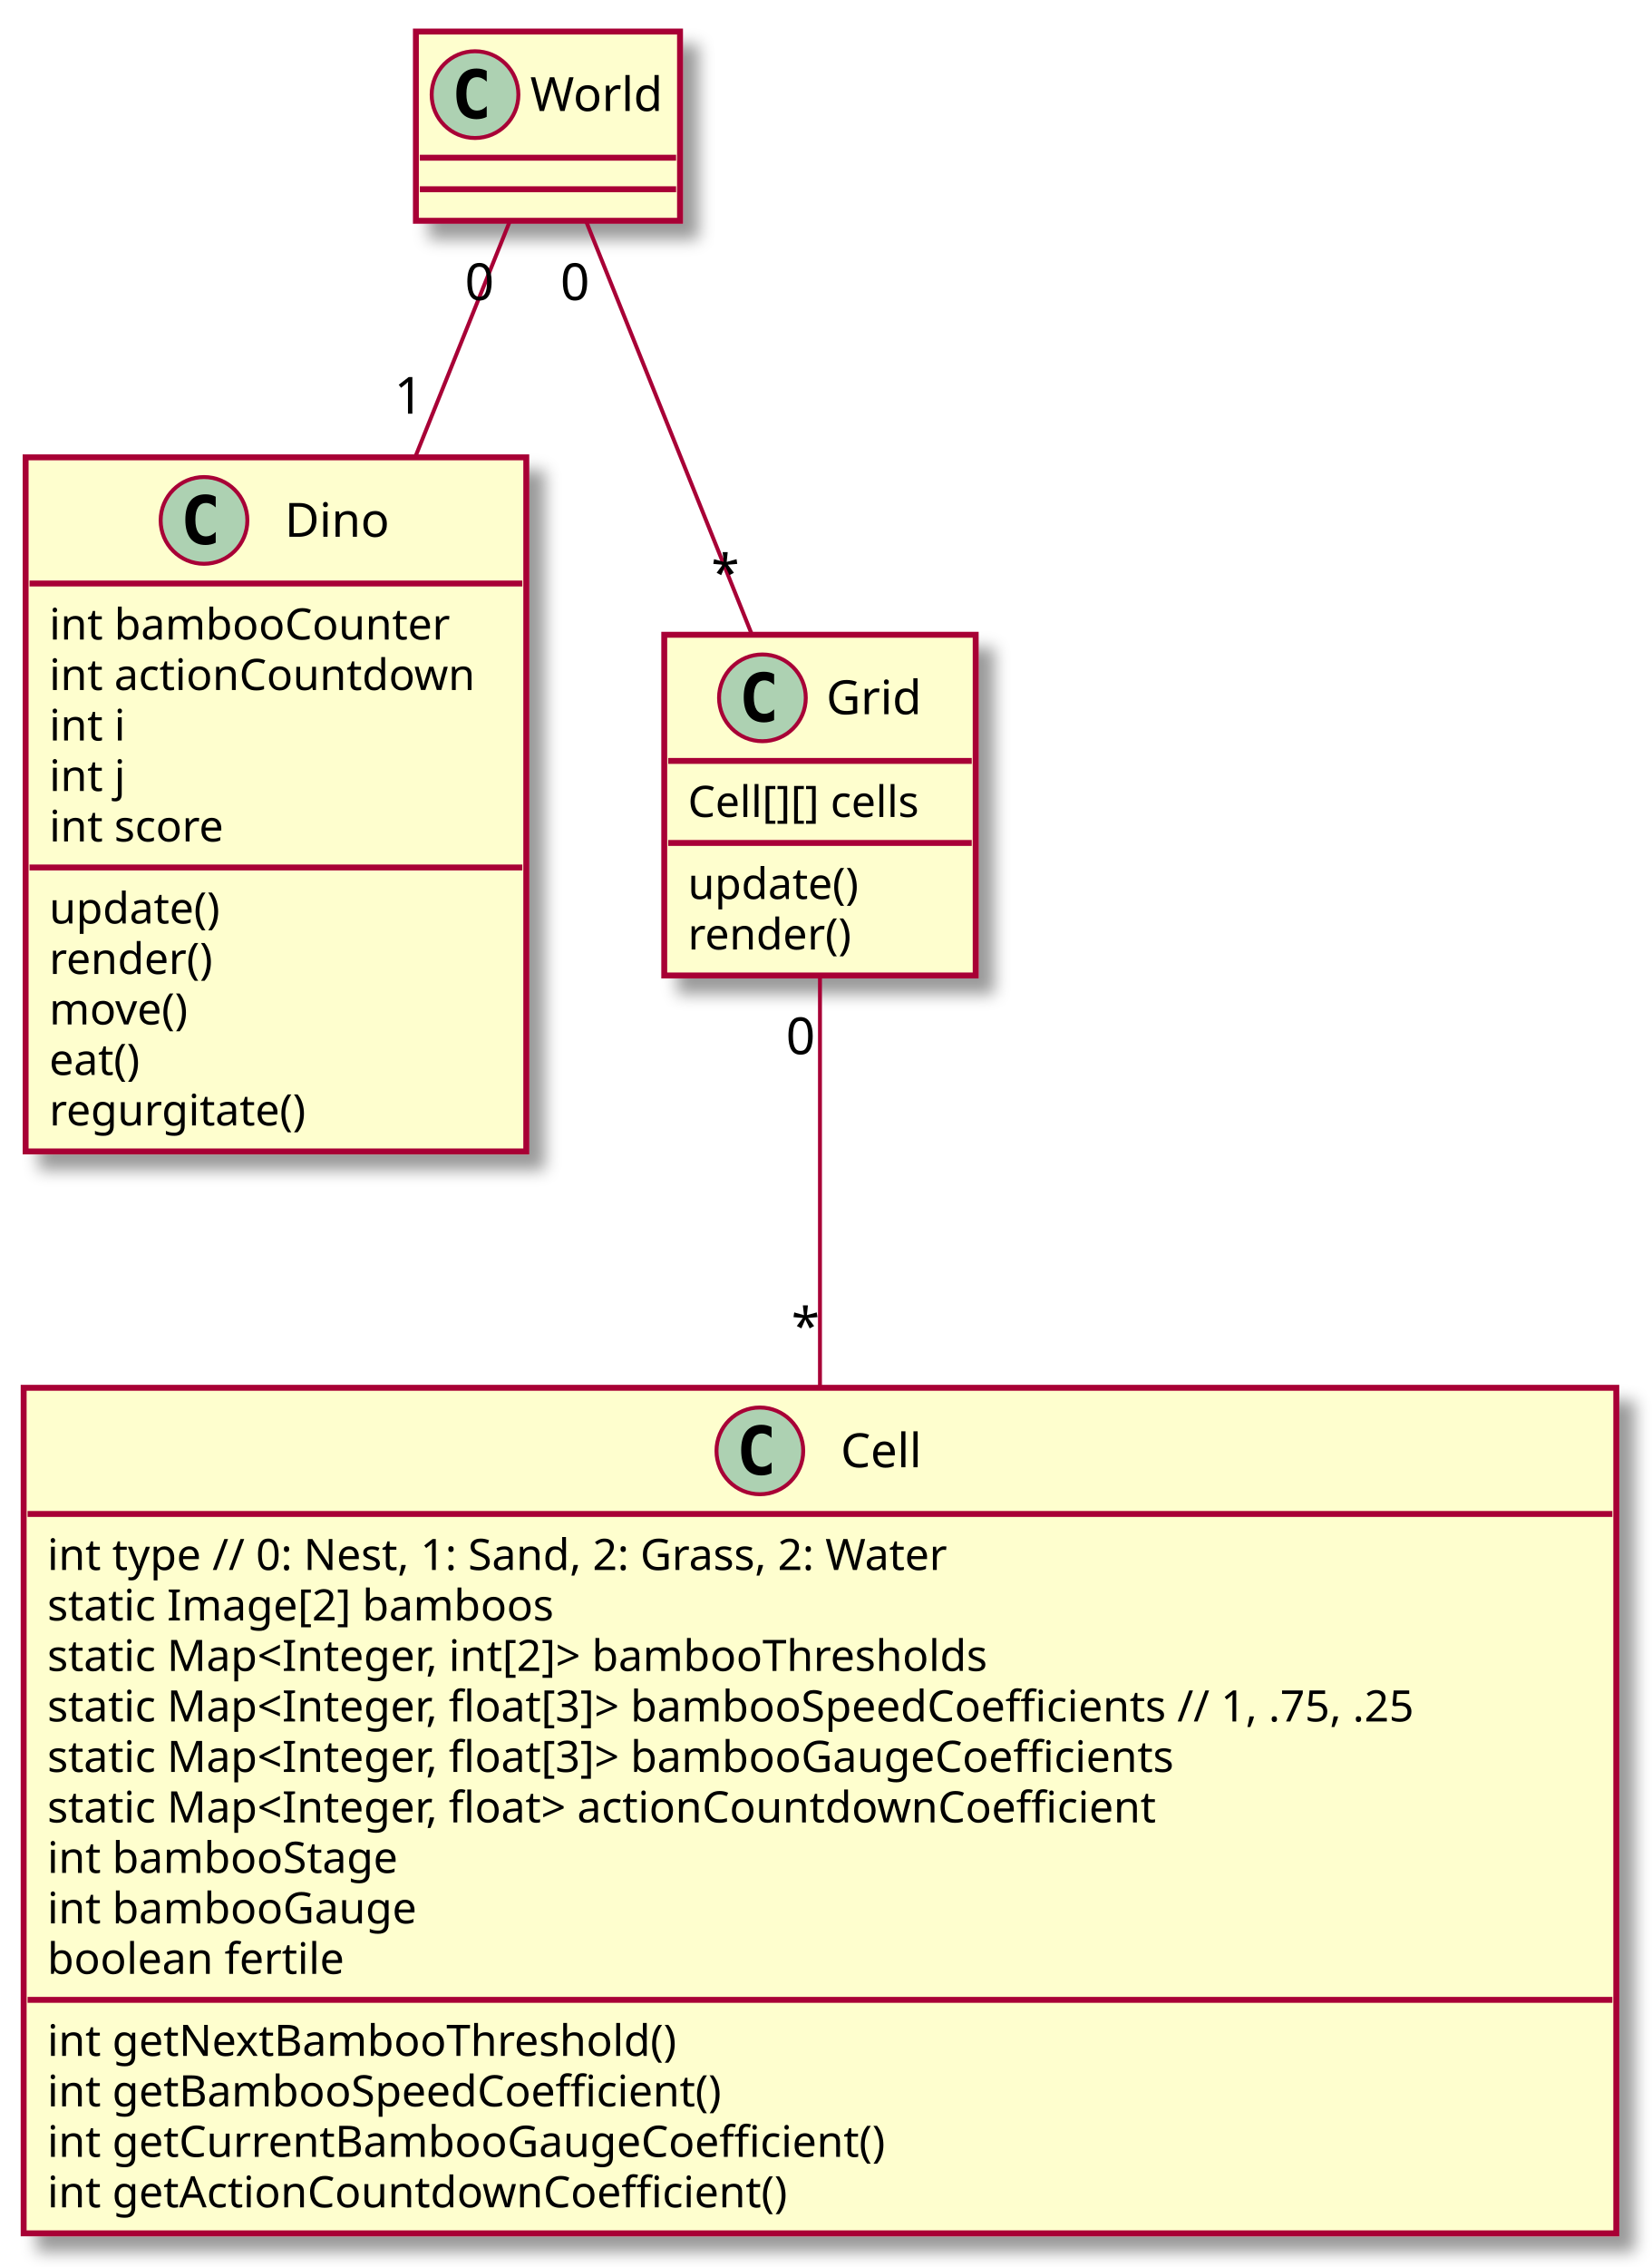
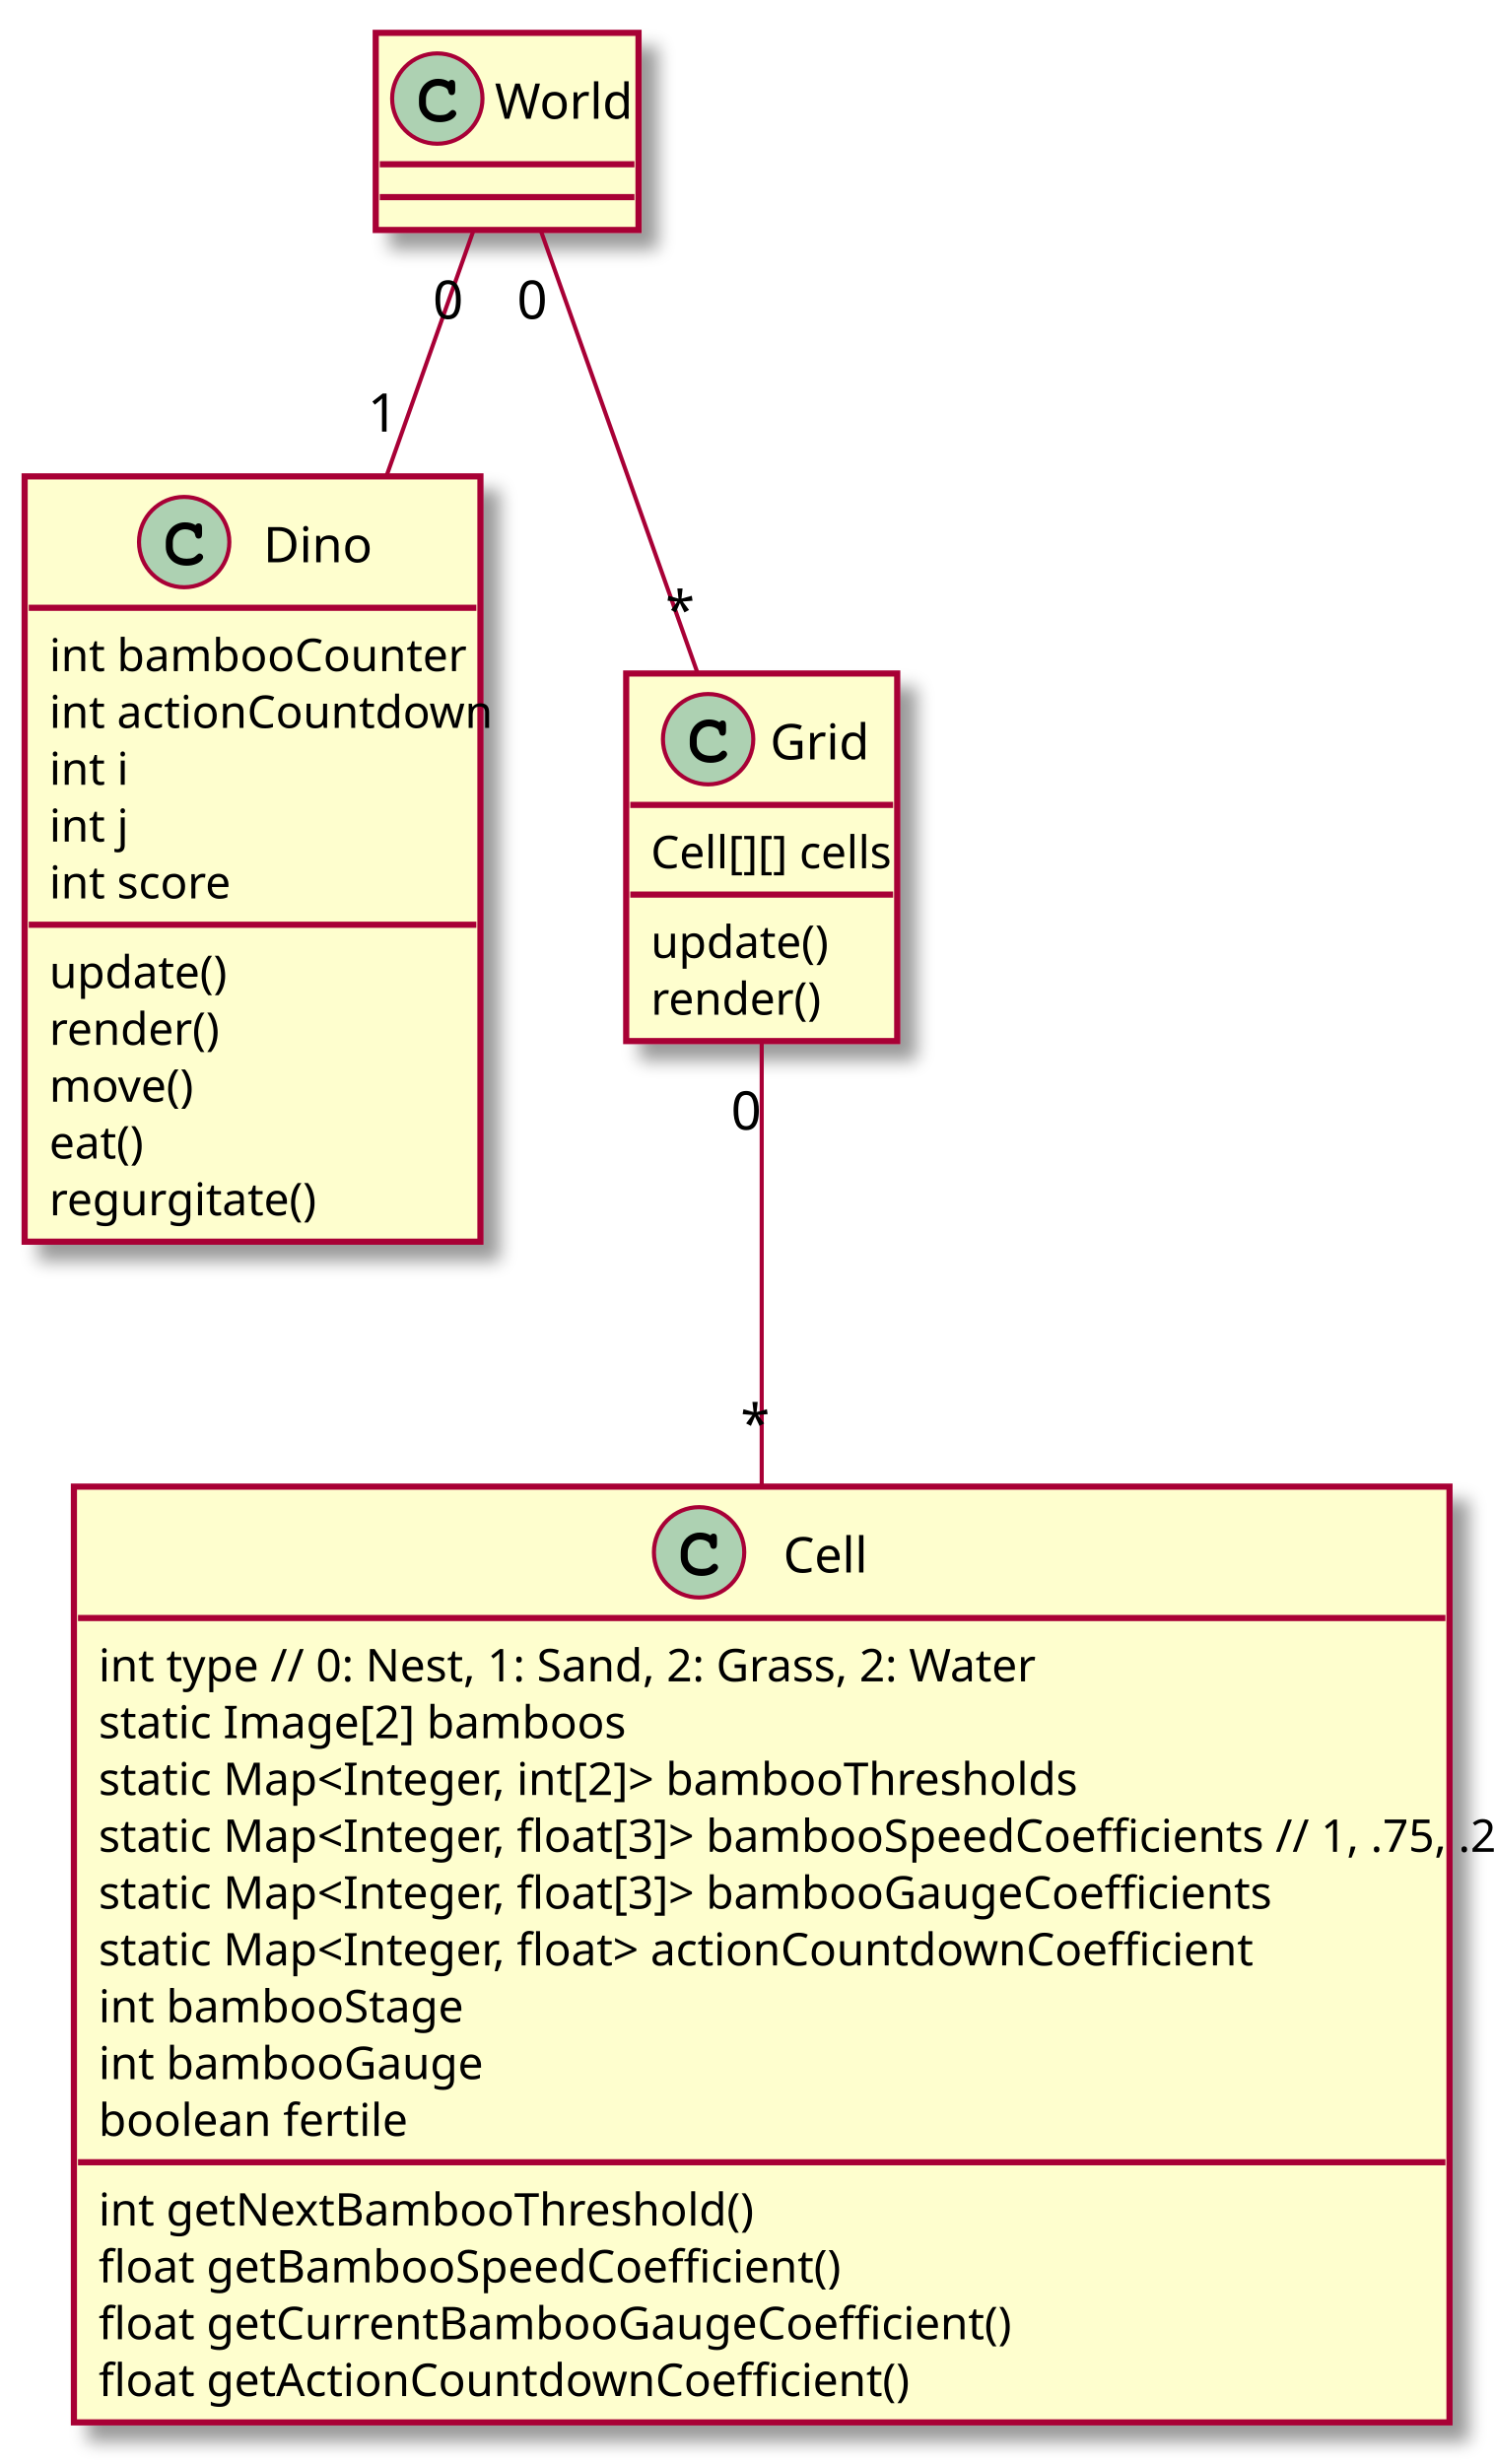
- <svg xmlns="http://www.w3.org/2000/svg" contentScriptType="application/ecmascript" contentStyleType="text/css" height="575px" preserveAspectRatio="none" style="width:419px;height:575px;" version="1.1" viewBox="0 0 419 575" width="419px" zoomAndPan="magnify">
+ <svg xmlns="http://www.w3.org/2000/svg" contentScriptType="application/ecmascript" contentStyleType="text/css" height="600px" preserveAspectRatio="none" style="width:364px;height:600px;" version="1.1" viewBox="0 0 364 600" width="364px" zoomAndPan="magnify">
  <defs>
-     <filter height="300%" id="f0t4dwl" width="300%" x="-1" y="-1">
+     <filter height="300%" id="fwsci0hej8xk7" width="300%" x="-1" y="-1">
      <feGaussianBlur result="blurOut" stdDeviation="2.0" />
      <feColorMatrix in="blurOut" result="blurOut2" type="matrix" values="0 0 0 0 0 0 0 0 0 0 0 0 0 0 0 0 0 0 .4 0" />
      <feOffset dx="4.0" dy="4.0" in="blurOut2" result="blurOut3" />
      <feBlend in="SourceGraphic" in2="blurOut3" mode="normal" />
    </filter>
  </defs>
  <g>
-     <rect fill="#FEFECE" filter="url(#f0t4dwl)" height="48" style="stroke: #A80036; stroke-width: 1.5;" width="67" x="105.5" y="8" />
-     <ellipse cx="120.5" cy="24" fill="#ADD1B2" rx="11" ry="11" style="stroke: #A80036; stroke-width: 1.0;" />
-     <path d="M123.469,29.641 Q122.891,29.938 122.25,30.078 Q121.609,30.234 120.906,30.234 Q118.406,30.234 117.078,28.594 Q115.766,26.938 115.766,23.812 Q115.766,20.688 117.078,19.031 Q118.406,17.375 120.906,17.375 Q121.609,17.375 122.25,17.531 Q122.906,17.688 123.469,17.984 L123.469,20.703 Q122.844,20.125 122.25,19.859 Q121.656,19.578 121.031,19.578 Q119.688,19.578 119,20.656 Q118.312,21.719 118.312,23.812 Q118.312,25.906 119,26.984 Q119.688,28.047 121.031,28.047 Q121.656,28.047 122.25,27.781 Q122.844,27.5 123.469,26.922 L123.469,29.641 Z " />
-     <text fill="#000000" font-family="sans-serif" font-size="12" lengthAdjust="spacingAndGlyphs" textLength="35" x="134.5" y="28.154">World</text>
-     <line style="stroke: #A80036; stroke-width: 1.5;" x1="106.5" x2="171.5" y1="40" y2="40" />
-     <line style="stroke: #A80036; stroke-width: 1.5;" x1="106.5" x2="171.5" y1="48" y2="48" />
-     <rect fill="#FEFECE" filter="url(#f0t4dwl)" height="176.047" style="stroke: #A80036; stroke-width: 1.5;" width="127" x="6.5" y="116" />
-     <ellipse cx="51.75" cy="132" fill="#ADD1B2" rx="11" ry="11" style="stroke: #A80036; stroke-width: 1.0;" />
-     <path d="M54.719,137.641 Q54.141,137.938 53.5,138.078 Q52.859,138.234 52.156,138.234 Q49.656,138.234 48.328,136.594 Q47.016,134.938 47.016,131.812 Q47.016,128.688 48.328,127.031 Q49.656,125.375 52.156,125.375 Q52.859,125.375 53.5,125.531 Q54.156,125.688 54.719,125.984 L54.719,128.703 Q54.094,128.125 53.5,127.859 Q52.906,127.578 52.281,127.578 Q50.938,127.578 50.25,128.656 Q49.562,129.719 49.562,131.812 Q49.562,133.906 50.25,134.984 Q50.938,136.047 52.281,136.047 Q52.906,136.047 53.5,135.781 Q54.094,135.5 54.719,134.922 L54.719,137.641 Z " />
-     <text fill="#000000" font-family="sans-serif" font-size="12" lengthAdjust="spacingAndGlyphs" textLength="28" x="72.25" y="136.154">Dino</text>
-     <line style="stroke: #A80036; stroke-width: 1.5;" x1="7.5" x2="132.5" y1="148" y2="148" />
-     <text fill="#000000" font-family="sans-serif" font-size="11" lengthAdjust="spacingAndGlyphs" textLength="109" x="12.5" y="162.21">int bambooCounter</text>
-     <text fill="#000000" font-family="sans-serif" font-size="11" lengthAdjust="spacingAndGlyphs" textLength="115" x="12.5" y="175.015">int actionCountdown</text>
-     <text fill="#000000" font-family="sans-serif" font-size="11" lengthAdjust="spacingAndGlyphs" textLength="21" x="12.5" y="187.82">int i</text>
-     <text fill="#000000" font-family="sans-serif" font-size="11" lengthAdjust="spacingAndGlyphs" textLength="21" x="12.5" y="200.625">int j</text>
-     <text fill="#000000" font-family="sans-serif" font-size="11" lengthAdjust="spacingAndGlyphs" textLength="50" x="12.5" y="213.429">int score</text>
-     <line style="stroke: #A80036; stroke-width: 1.5;" x1="7.5" x2="132.5" y1="220.023" y2="220.023" />
-     <text fill="#000000" font-family="sans-serif" font-size="11" lengthAdjust="spacingAndGlyphs" textLength="47" x="12.5" y="234.234">update()</text>
-     <text fill="#000000" font-family="sans-serif" font-size="11" lengthAdjust="spacingAndGlyphs" textLength="46" x="12.5" y="247.039">render()</text>
-     <text fill="#000000" font-family="sans-serif" font-size="11" lengthAdjust="spacingAndGlyphs" textLength="39" x="12.5" y="259.843">move()</text>
-     <text fill="#000000" font-family="sans-serif" font-size="11" lengthAdjust="spacingAndGlyphs" textLength="26" x="12.5" y="272.648">eat()</text>
-     <text fill="#000000" font-family="sans-serif" font-size="11" lengthAdjust="spacingAndGlyphs" textLength="71" x="12.5" y="285.453">regurgitate()</text>
-     <rect fill="#FEFECE" filter="url(#f0t4dwl)" height="86.414" style="stroke: #A80036; stroke-width: 1.5;" width="79" x="168.5" y="161" />
-     <ellipse cx="193.4" cy="177" fill="#ADD1B2" rx="11" ry="11" style="stroke: #A80036; stroke-width: 1.0;" />
-     <path d="M196.369,182.641 Q195.791,182.938 195.15,183.078 Q194.509,183.234 193.806,183.234 Q191.306,183.234 189.978,181.594 Q188.666,179.938 188.666,176.812 Q188.666,173.688 189.978,172.031 Q191.306,170.375 193.806,170.375 Q194.509,170.375 195.15,170.531 Q195.806,170.688 196.369,170.984 L196.369,173.703 Q195.744,173.125 195.15,172.859 Q194.556,172.578 193.931,172.578 Q192.588,172.578 191.9,173.656 Q191.213,174.719 191.213,176.812 Q191.213,178.906 191.9,179.984 Q192.588,181.047 193.931,181.047 Q194.556,181.047 195.15,180.781 Q195.744,180.5 196.369,179.922 L196.369,182.641 Z " />
-     <text fill="#000000" font-family="sans-serif" font-size="12" lengthAdjust="spacingAndGlyphs" textLength="25" x="209.6" y="181.154">Grid</text>
-     <line style="stroke: #A80036; stroke-width: 1.5;" x1="169.5" x2="246.5" y1="193" y2="193" />
-     <text fill="#000000" font-family="sans-serif" font-size="11" lengthAdjust="spacingAndGlyphs" textLength="67" x="174.5" y="207.21">Cell[][] cells</text>
-     <line style="stroke: #A80036; stroke-width: 1.5;" x1="169.5" x2="246.5" y1="213.805" y2="213.805" />
-     <text fill="#000000" font-family="sans-serif" font-size="11" lengthAdjust="spacingAndGlyphs" textLength="47" x="174.5" y="228.015">update()</text>
-     <text fill="#000000" font-family="sans-serif" font-size="11" lengthAdjust="spacingAndGlyphs" textLength="46" x="174.5" y="240.82">render()</text>
-     <rect fill="#FEFECE" filter="url(#f0t4dwl)" height="214.461" style="stroke: #A80036; stroke-width: 1.5;" width="404" x="6" y="352" />
-     <ellipse cx="192.75" cy="368" fill="#ADD1B2" rx="11" ry="11" style="stroke: #A80036; stroke-width: 1.0;" />
-     <path d="M195.719,373.641 Q195.141,373.938 194.5,374.078 Q193.859,374.234 193.156,374.234 Q190.656,374.234 189.328,372.594 Q188.016,370.938 188.016,367.812 Q188.016,364.688 189.328,363.031 Q190.656,361.375 193.156,361.375 Q193.859,361.375 194.5,361.531 Q195.156,361.688 195.719,361.984 L195.719,364.703 Q195.094,364.125 194.5,363.859 Q193.906,363.578 193.281,363.578 Q191.938,363.578 191.25,364.656 Q190.562,365.719 190.562,367.812 Q190.562,369.906 191.25,370.984 Q191.938,372.047 193.281,372.047 Q193.906,372.047 194.5,371.781 Q195.094,371.5 195.719,370.922 L195.719,373.641 Z " />
-     <text fill="#000000" font-family="sans-serif" font-size="12" lengthAdjust="spacingAndGlyphs" textLength="22" x="213.25" y="372.154">Cell</text>
-     <line style="stroke: #A80036; stroke-width: 1.5;" x1="7" x2="409" y1="384" y2="384" />
-     <text fill="#000000" font-family="sans-serif" font-size="11" lengthAdjust="spacingAndGlyphs" textLength="264" x="12" y="398.21">int type // 0: Nest, 1: Sand, 2: Grass, 2: Water</text>
-     <text fill="#000000" font-family="sans-serif" font-size="11" lengthAdjust="spacingAndGlyphs" textLength="142" x="12" y="411.015">static Image[2] bamboos</text>
-     <text fill="#000000" font-family="sans-serif" font-size="11" lengthAdjust="spacingAndGlyphs" textLength="267" x="12" y="423.82">static Map&lt;Integer, int[2]&gt; bambooThresholds</text>
-     <text fill="#000000" font-family="sans-serif" font-size="11" lengthAdjust="spacingAndGlyphs" textLength="392" x="12" y="436.625">static Map&lt;Integer, float[3]&gt; bambooSpeedCoefficients // 1, .75, .25</text>
-     <text fill="#000000" font-family="sans-serif" font-size="11" lengthAdjust="spacingAndGlyphs" textLength="318" x="12" y="449.429">static Map&lt;Integer, float[3]&gt; bambooGaugeCoefficients</text>
-     <text fill="#000000" font-family="sans-serif" font-size="11" lengthAdjust="spacingAndGlyphs" textLength="310" x="12" y="462.234">static Map&lt;Integer, float&gt; actionCountdownCoefficient</text>
-     <text fill="#000000" font-family="sans-serif" font-size="11" lengthAdjust="spacingAndGlyphs" textLength="97" x="12" y="475.039">int bambooStage</text>
-     <text fill="#000000" font-family="sans-serif" font-size="11" lengthAdjust="spacingAndGlyphs" textLength="101" x="12" y="487.843">int bambooGauge</text>
-     <text fill="#000000" font-family="sans-serif" font-size="11" lengthAdjust="spacingAndGlyphs" textLength="82" x="12" y="500.648">boolean fertile</text>
-     <line style="stroke: #A80036; stroke-width: 1.5;" x1="7" x2="409" y1="507.242" y2="507.242" />
-     <text fill="#000000" font-family="sans-serif" font-size="11" lengthAdjust="spacingAndGlyphs" textLength="173" x="12" y="521.453">int getNextBambooThreshold()</text>
-     <text fill="#000000" font-family="sans-serif" font-size="11" lengthAdjust="spacingAndGlyphs" textLength="187" x="12" y="534.257">int getBambooSpeedCoefficient()</text>
-     <text fill="#000000" font-family="sans-serif" font-size="11" lengthAdjust="spacingAndGlyphs" textLength="231" x="12" y="547.062">int getCurrentBambooGaugeCoefficient()</text>
-     <text fill="#000000" font-family="sans-serif" font-size="11" lengthAdjust="spacingAndGlyphs" textLength="201" x="12" y="559.867">int getActionCountdownCoefficient()</text>
-     <path d="M129.26,56.279 C122.908,72.113 114.189,93.849 105.392,115.777 " fill="none" style="stroke: #A80036; stroke-width: 1.0;" />
-     <text fill="#000000" font-family="sans-serif" font-size="13" lengthAdjust="spacingAndGlyphs" textLength="8" x="117.911" y="76.108">0</text>
-     <text fill="#000000" font-family="sans-serif" font-size="13" lengthAdjust="spacingAndGlyphs" textLength="8" x="99.991" y="104.92">1</text>
-     <path d="M148.74,56.279 C159.624,83.411 177.458,127.866 190.723,160.933 " fill="none" style="stroke: #A80036; stroke-width: 1.0;" />
-     <text fill="#000000" font-family="sans-serif" font-size="13" lengthAdjust="spacingAndGlyphs" textLength="8" x="142.139" y="76.108">0</text>
-     <text fill="#000000" font-family="sans-serif" font-size="13" lengthAdjust="spacingAndGlyphs" textLength="7" x="180.412" y="149.918">*</text>
-     <path d="M208,247.257 C208,276.031 208,315.167 208,351.967 " fill="none" style="stroke: #A80036; stroke-width: 1.0;" />
-     <text fill="#000000" font-family="sans-serif" font-size="13" lengthAdjust="spacingAndGlyphs" textLength="8" x="199.363" y="267.391">0</text>
-     <text fill="#000000" font-family="sans-serif" font-size="13" lengthAdjust="spacingAndGlyphs" textLength="7" x="200.754" y="340.969">*</text>
+     <rect fill="#FEFECE" filter="url(#fwsci0hej8xk7)" height="48" id="World" style="stroke: #A80036; stroke-width: 1.5;" width="64" x="91.5" y="8" />
+     <ellipse cx="106.5" cy="24" fill="#ADD1B2" rx="11" ry="11" style="stroke: #A80036; stroke-width: 1.0;" />
+     <path d="M109.266,19.875 Q109.422,19.656 109.609,19.547 Q109.797,19.438 110.016,19.438 Q110.391,19.438 110.625,19.695 Q110.859,19.953 110.859,20.562 L110.859,22.016 Q110.859,22.625 110.625,22.891 Q110.391,23.156 110.016,23.156 Q109.672,23.156 109.469,22.953 Q109.266,22.766 109.156,22.25 Q109.109,21.891 108.922,21.703 Q108.594,21.328 107.984,21.109 Q107.375,20.891 106.75,20.891 Q105.984,20.891 105.352,21.219 Q104.719,21.547 104.227,22.297 Q103.734,23.047 103.734,24.078 L103.734,25.172 Q103.734,26.406 104.625,27.227 Q105.516,28.047 107.109,28.047 Q108.047,28.047 108.703,27.797 Q109.094,27.641 109.516,27.203 Q109.781,26.938 109.93,26.859 Q110.078,26.781 110.281,26.781 Q110.609,26.781 110.867,27.039 Q111.125,27.297 111.125,27.641 Q111.125,27.984 110.781,28.391 Q110.281,28.969 109.484,29.297 Q108.406,29.75 107.109,29.75 Q105.594,29.75 104.391,29.125 Q103.406,28.625 102.719,27.555 Q102.031,26.484 102.031,25.203 L102.031,24.047 Q102.031,22.719 102.648,21.57 Q103.266,20.422 104.359,19.805 Q105.453,19.188 106.688,19.188 Q107.422,19.188 108.07,19.352 Q108.719,19.516 109.266,19.875 Z " />
+     <text fill="#000000" font-family="sans-serif" font-size="12" lengthAdjust="spacingAndGlyphs" textLength="32" x="120.5" y="28.91">World</text>
+     <line style="stroke: #A80036; stroke-width: 1.5;" x1="92.5" x2="154.5" y1="40" y2="40" />
+     <line style="stroke: #A80036; stroke-width: 1.5;" x1="92.5" x2="154.5" y1="48" y2="48" />
+     <rect fill="#FEFECE" filter="url(#fwsci0hej8xk7)" height="186.359" id="Dino" style="stroke: #A80036; stroke-width: 1.5;" width="111" x="6" y="116" />
+     <ellipse cx="44.85" cy="132" fill="#ADD1B2" rx="11" ry="11" style="stroke: #A80036; stroke-width: 1.0;" />
+     <path d="M47.616,127.875 Q47.772,127.656 47.959,127.547 Q48.147,127.438 48.366,127.438 Q48.741,127.438 48.975,127.695 Q49.209,127.953 49.209,128.562 L49.209,130.016 Q49.209,130.625 48.975,130.891 Q48.741,131.156 48.366,131.156 Q48.022,131.156 47.819,130.953 Q47.616,130.766 47.506,130.25 Q47.459,129.891 47.272,129.703 Q46.944,129.328 46.334,129.109 Q45.725,128.891 45.1,128.891 Q44.334,128.891 43.702,129.219 Q43.069,129.547 42.577,130.297 Q42.084,131.047 42.084,132.078 L42.084,133.172 Q42.084,134.406 42.975,135.227 Q43.866,136.047 45.459,136.047 Q46.397,136.047 47.053,135.797 Q47.444,135.641 47.866,135.203 Q48.131,134.938 48.28,134.859 Q48.428,134.781 48.631,134.781 Q48.959,134.781 49.217,135.039 Q49.475,135.297 49.475,135.641 Q49.475,135.984 49.131,136.391 Q48.631,136.969 47.834,137.297 Q46.756,137.75 45.459,137.75 Q43.944,137.75 42.741,137.125 Q41.756,136.625 41.069,135.555 Q40.381,134.484 40.381,133.203 L40.381,132.047 Q40.381,130.719 40.998,129.57 Q41.616,128.422 42.709,127.805 Q43.803,127.188 45.038,127.188 Q45.772,127.188 46.42,127.352 Q47.069,127.516 47.616,127.875 Z " />
+     <text fill="#000000" font-family="sans-serif" font-size="12" lengthAdjust="spacingAndGlyphs" textLength="26" x="64.15" y="136.91">Dino</text>
+     <line style="stroke: #A80036; stroke-width: 1.5;" x1="7" x2="116" y1="148" y2="148" />
+     <text fill="#000000" font-family="sans-serif" font-size="11" lengthAdjust="spacingAndGlyphs" textLength="90" x="12" y="163.419">int bambooCounter</text>
+     <text fill="#000000" font-family="sans-serif" font-size="11" lengthAdjust="spacingAndGlyphs" textLength="99" x="12" y="177.255">int actionCountdown</text>
+     <text fill="#000000" font-family="sans-serif" font-size="11" lengthAdjust="spacingAndGlyphs" textLength="16" x="12" y="191.091">int i</text>
+     <text fill="#000000" font-family="sans-serif" font-size="11" lengthAdjust="spacingAndGlyphs" textLength="16" x="12" y="204.927">int j</text>
+     <text fill="#000000" font-family="sans-serif" font-size="11" lengthAdjust="spacingAndGlyphs" textLength="42" x="12" y="218.763">int score</text>
+     <line style="stroke: #A80036; stroke-width: 1.5;" x1="7" x2="116" y1="225.18" y2="225.18" />
+     <text fill="#000000" font-family="sans-serif" font-size="11" lengthAdjust="spacingAndGlyphs" textLength="41" x="12" y="240.599">update()</text>
+     <text fill="#000000" font-family="sans-serif" font-size="11" lengthAdjust="spacingAndGlyphs" textLength="40" x="12" y="254.435">render()</text>
+     <text fill="#000000" font-family="sans-serif" font-size="11" lengthAdjust="spacingAndGlyphs" textLength="34" x="12" y="268.271">move()</text>
+     <text fill="#000000" font-family="sans-serif" font-size="11" lengthAdjust="spacingAndGlyphs" textLength="23" x="12" y="282.106">eat()</text>
+     <text fill="#000000" font-family="sans-serif" font-size="11" lengthAdjust="spacingAndGlyphs" textLength="60" x="12" y="295.942">regurgitate()</text>
+     <rect fill="#FEFECE" filter="url(#fwsci0hej8xk7)" height="89.508" id="Grid" style="stroke: #A80036; stroke-width: 1.5;" width="66" x="152.5" y="164" />
+     <ellipse cx="172.45" cy="180" fill="#ADD1B2" rx="11" ry="11" style="stroke: #A80036; stroke-width: 1.0;" />
+     <path d="M175.216,175.875 Q175.372,175.656 175.559,175.547 Q175.747,175.438 175.966,175.438 Q176.341,175.438 176.575,175.695 Q176.809,175.953 176.809,176.562 L176.809,178.016 Q176.809,178.625 176.575,178.891 Q176.341,179.156 175.966,179.156 Q175.622,179.156 175.419,178.953 Q175.216,178.766 175.106,178.25 Q175.059,177.891 174.872,177.703 Q174.544,177.328 173.934,177.109 Q173.325,176.891 172.7,176.891 Q171.934,176.891 171.302,177.219 Q170.669,177.547 170.177,178.297 Q169.684,179.047 169.684,180.078 L169.684,181.172 Q169.684,182.406 170.575,183.227 Q171.466,184.047 173.059,184.047 Q173.997,184.047 174.653,183.797 Q175.044,183.641 175.466,183.203 Q175.731,182.938 175.88,182.859 Q176.028,182.781 176.231,182.781 Q176.559,182.781 176.817,183.039 Q177.075,183.297 177.075,183.641 Q177.075,183.984 176.731,184.391 Q176.231,184.969 175.434,185.297 Q174.356,185.75 173.059,185.75 Q171.544,185.75 170.341,185.125 Q169.356,184.625 168.669,183.555 Q167.981,182.484 167.981,181.203 L167.981,180.047 Q167.981,178.719 168.598,177.57 Q169.216,176.422 170.309,175.805 Q171.403,175.188 172.637,175.188 Q173.372,175.188 174.02,175.352 Q174.669,175.516 175.216,175.875 Z " />
+     <text fill="#000000" font-family="sans-serif" font-size="12" lengthAdjust="spacingAndGlyphs" textLength="23" x="187.55" y="184.91">Grid</text>
+     <line style="stroke: #A80036; stroke-width: 1.5;" x1="153.5" x2="217.5" y1="196" y2="196" />
+     <text fill="#000000" font-family="sans-serif" font-size="11" lengthAdjust="spacingAndGlyphs" textLength="54" x="158.5" y="211.419">Cell[][] cells</text>
+     <line style="stroke: #A80036; stroke-width: 1.5;" x1="153.5" x2="217.5" y1="217.836" y2="217.836" />
+     <text fill="#000000" font-family="sans-serif" font-size="11" lengthAdjust="spacingAndGlyphs" textLength="41" x="158.5" y="233.255">update()</text>
+     <text fill="#000000" font-family="sans-serif" font-size="11" lengthAdjust="spacingAndGlyphs" textLength="40" x="158.5" y="247.091">render()</text>
+     <rect fill="#FEFECE" filter="url(#fwsci0hej8xk7)" height="227.867" id="Cell" style="stroke: #A80036; stroke-width: 1.5;" width="335" x="18" y="362" />
+     <ellipse cx="170.25" cy="378" fill="#ADD1B2" rx="11" ry="11" style="stroke: #A80036; stroke-width: 1.0;" />
+     <path d="M173.016,373.875 Q173.172,373.656 173.359,373.547 Q173.547,373.438 173.766,373.438 Q174.141,373.438 174.375,373.695 Q174.609,373.953 174.609,374.562 L174.609,376.016 Q174.609,376.625 174.375,376.891 Q174.141,377.156 173.766,377.156 Q173.422,377.156 173.219,376.953 Q173.016,376.766 172.906,376.25 Q172.859,375.891 172.672,375.703 Q172.344,375.328 171.734,375.109 Q171.125,374.891 170.5,374.891 Q169.734,374.891 169.102,375.219 Q168.469,375.547 167.977,376.297 Q167.484,377.047 167.484,378.078 L167.484,379.172 Q167.484,380.406 168.375,381.227 Q169.266,382.047 170.859,382.047 Q171.797,382.047 172.453,381.797 Q172.844,381.641 173.266,381.203 Q173.531,380.938 173.68,380.859 Q173.828,380.781 174.031,380.781 Q174.359,380.781 174.617,381.039 Q174.875,381.297 174.875,381.641 Q174.875,381.984 174.531,382.391 Q174.031,382.969 173.234,383.297 Q172.156,383.75 170.859,383.75 Q169.344,383.75 168.141,383.125 Q167.156,382.625 166.469,381.555 Q165.781,380.484 165.781,379.203 L165.781,378.047 Q165.781,376.719 166.398,375.57 Q167.016,374.422 168.109,373.805 Q169.203,373.188 170.438,373.188 Q171.172,373.188 171.82,373.352 Q172.469,373.516 173.016,373.875 Z " />
+     <text fill="#000000" font-family="sans-serif" font-size="12" lengthAdjust="spacingAndGlyphs" textLength="22" x="190.75" y="382.91">Cell</text>
+     <line style="stroke: #A80036; stroke-width: 1.5;" x1="19" x2="352" y1="394" y2="394" />
+     <text fill="#000000" font-family="sans-serif" font-size="11" lengthAdjust="spacingAndGlyphs" textLength="219" x="24" y="409.419">int type // 0: Nest, 1: Sand, 2: Grass, 2: Water</text>
+     <text fill="#000000" font-family="sans-serif" font-size="11" lengthAdjust="spacingAndGlyphs" textLength="116" x="24" y="423.255">static Image[2] bamboos</text>
+     <text fill="#000000" font-family="sans-serif" font-size="11" lengthAdjust="spacingAndGlyphs" textLength="218" x="24" y="437.091">static Map&lt;Integer, int[2]&gt; bambooThresholds</text>
+     <text fill="#000000" font-family="sans-serif" font-size="11" lengthAdjust="spacingAndGlyphs" textLength="323" x="24" y="450.927">static Map&lt;Integer, float[3]&gt; bambooSpeedCoefficients // 1, .75, .25</text>
+     <text fill="#000000" font-family="sans-serif" font-size="11" lengthAdjust="spacingAndGlyphs" textLength="264" x="24" y="464.763">static Map&lt;Integer, float[3]&gt; bambooGaugeCoefficients</text>
+     <text fill="#000000" font-family="sans-serif" font-size="11" lengthAdjust="spacingAndGlyphs" textLength="261" x="24" y="478.599">static Map&lt;Integer, float&gt; actionCountdownCoefficient</text>
+     <text fill="#000000" font-family="sans-serif" font-size="11" lengthAdjust="spacingAndGlyphs" textLength="80" x="24" y="492.435">int bambooStage</text>
+     <text fill="#000000" font-family="sans-serif" font-size="11" lengthAdjust="spacingAndGlyphs" textLength="84" x="24" y="506.271">int bambooGauge</text>
+     <text fill="#000000" font-family="sans-serif" font-size="11" lengthAdjust="spacingAndGlyphs" textLength="68" x="24" y="520.106">boolean fertile</text>
+     <line style="stroke: #A80036; stroke-width: 1.5;" x1="19" x2="352" y1="526.523" y2="526.523" />
+     <text fill="#000000" font-family="sans-serif" font-size="11" lengthAdjust="spacingAndGlyphs" textLength="146" x="24" y="541.942">int getNextBambooThreshold()</text>
+     <text fill="#000000" font-family="sans-serif" font-size="11" lengthAdjust="spacingAndGlyphs" textLength="169" x="24" y="555.778">float getBambooSpeedCoefficient()</text>
+     <text fill="#000000" font-family="sans-serif" font-size="11" lengthAdjust="spacingAndGlyphs" textLength="206" x="24" y="569.614">float getCurrentBambooGaugeCoefficient()</text>
+     <text fill="#000000" font-family="sans-serif" font-size="11" lengthAdjust="spacingAndGlyphs" textLength="186" x="24" y="583.45">float getActionCountdownCoefficient()</text>
+     <path d="M115.267,56.239 C109.733,71.859 102.042,93.567 94.205,115.688 " fill="none" id="World-Dino" style="stroke: #A80036; stroke-width: 1.0;" />
+     <text fill="#000000" font-family="sans-serif" font-size="13" lengthAdjust="spacingAndGlyphs" textLength="7" x="105.407" y="77.635">0</text>
+     <text fill="#000000" font-family="sans-serif" font-size="13" lengthAdjust="spacingAndGlyphs" textLength="7" x="89.532" y="105.109">1</text>
+     <path d="M131.733,56.239 C141.417,83.573 157.708,129.556 169.825,163.757 " fill="none" id="World-Grid" style="stroke: #A80036; stroke-width: 1.0;" />
+     <text fill="#000000" font-family="sans-serif" font-size="13" lengthAdjust="spacingAndGlyphs" textLength="7" x="125.887" y="77.635">0</text>
+     <text fill="#000000" font-family="sans-serif" font-size="13" lengthAdjust="spacingAndGlyphs" textLength="5" x="162.042" y="153.164">*</text>
+     <path d="M185.5,254.057 C185.5,283.566 185.5,323.845 185.5,361.934 " fill="none" id="Grid-Cell" style="stroke: #A80036; stroke-width: 1.0;" />
+     <text fill="#000000" font-family="sans-serif" font-size="13" lengthAdjust="spacingAndGlyphs" textLength="7" x="178.008" y="275.073">0</text>
+     <text fill="#000000" font-family="sans-serif" font-size="13" lengthAdjust="spacingAndGlyphs" textLength="5" x="180.332" y="351.244">*</text>
  </g>
</svg>
